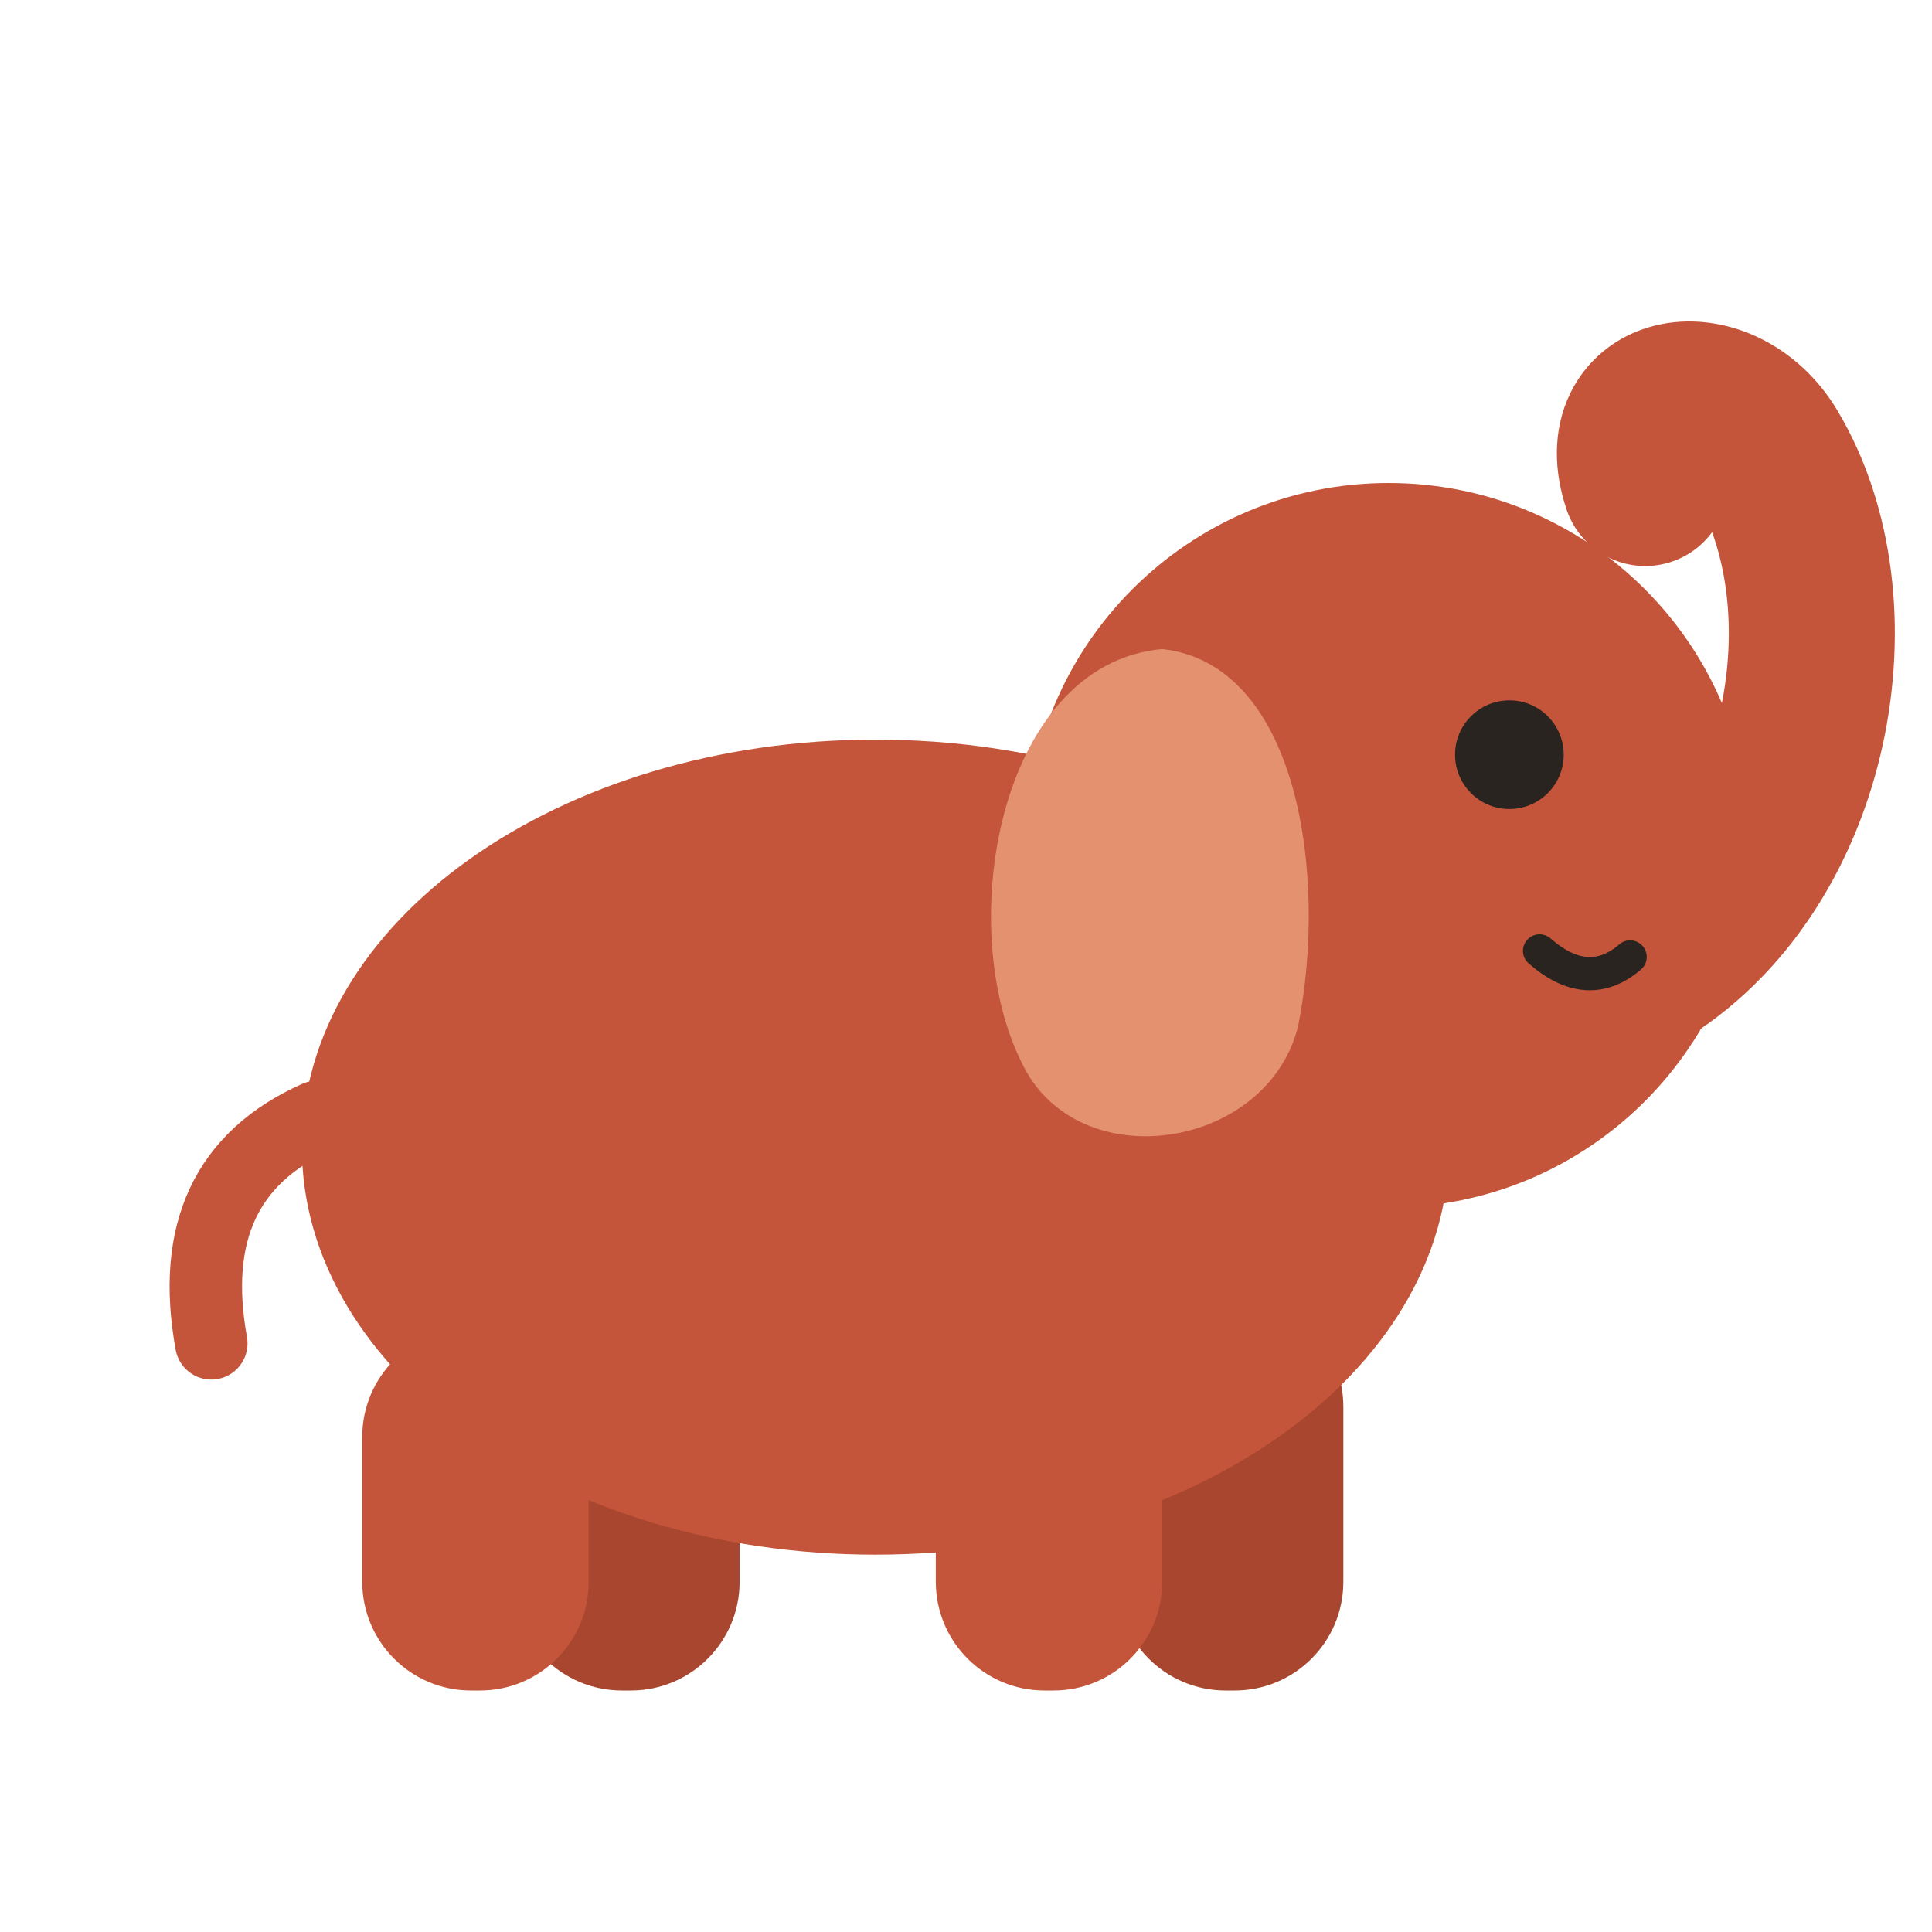
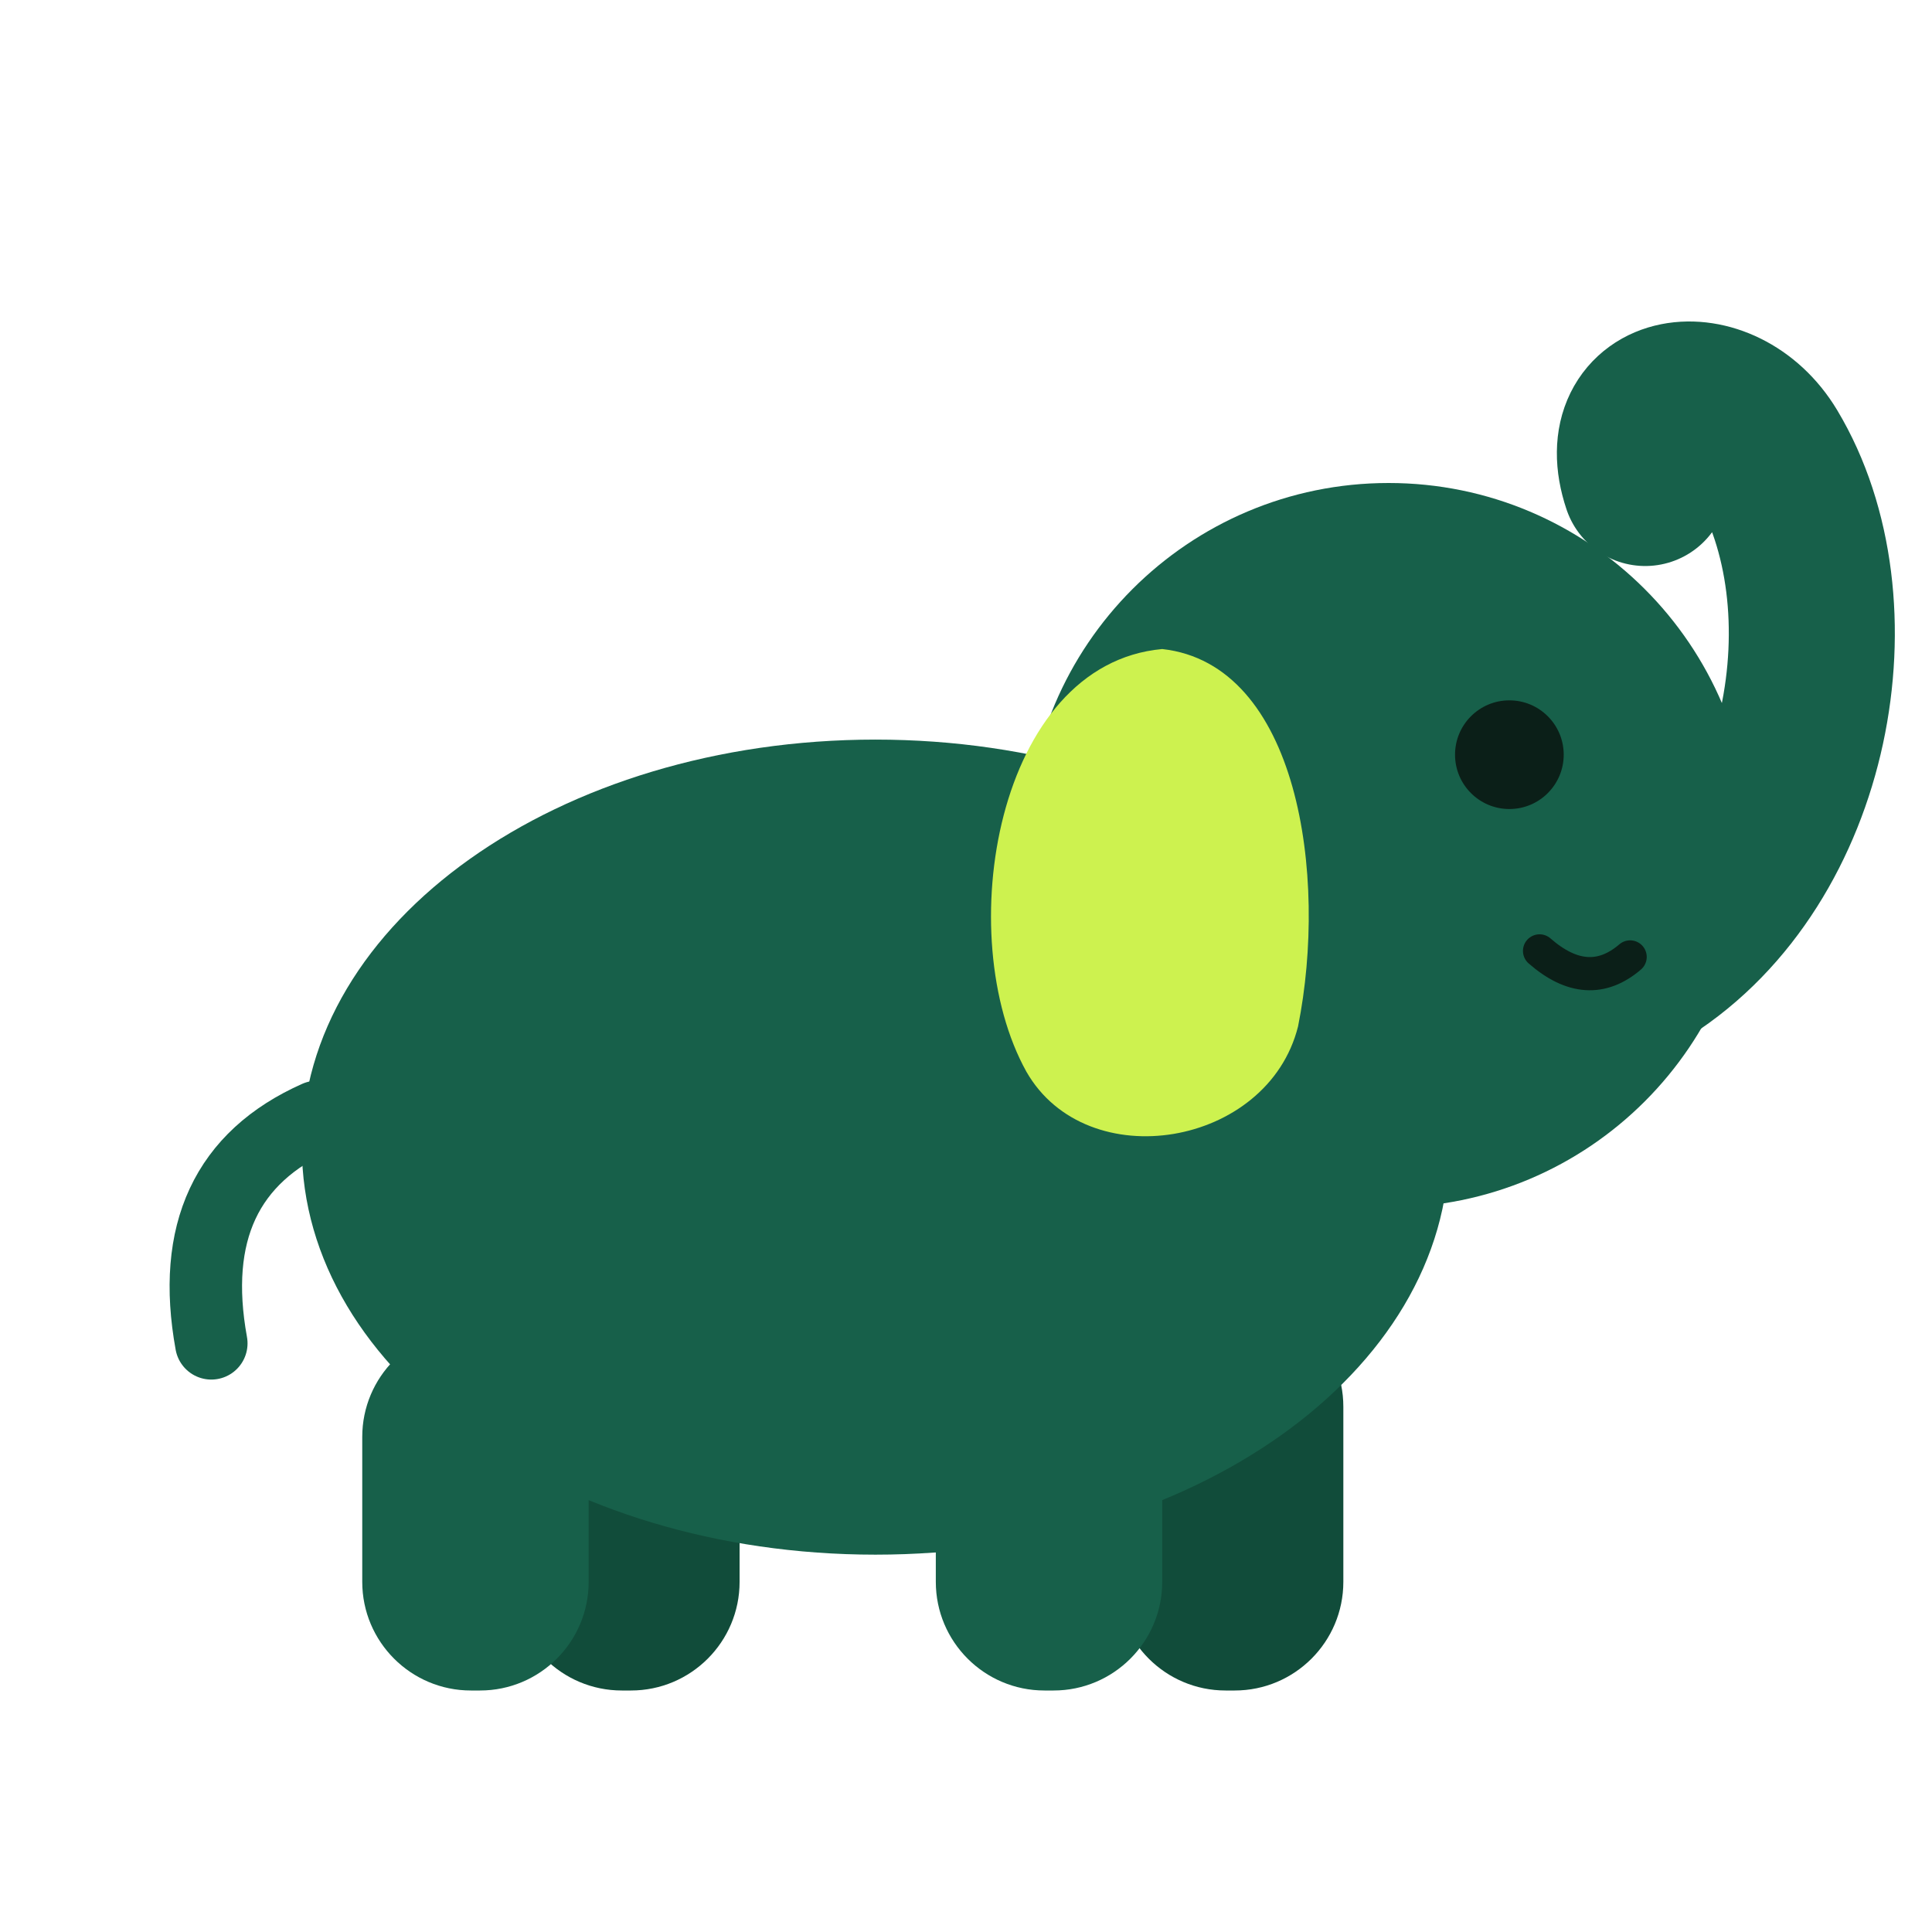
<svg xmlns="http://www.w3.org/2000/svg" viewBox="0 0 64 64">
-   <path d="M10.5 37 q-4.5 2 -3.5 7.5" fill="none" stroke="#c4553a" stroke-width="2.4" stroke-linecap="round" />
-   <rect x="17" y="43" width="7.5" height="13" rx="3.6" fill="#a8462f" />
-   <rect x="37" y="43" width="7.5" height="13" rx="3.6" fill="#a8462f" />
-   <ellipse cx="29" cy="38" rx="19" ry="13.5" fill="#c4553a" />
-   <rect x="12" y="44" width="7.5" height="12" rx="3.6" fill="#c4553a" />
-   <rect x="31" y="44" width="7.5" height="12" rx="3.6" fill="#c4553a" />
-   <circle cx="46" cy="28" r="12" fill="#c4553a" />
-   <path d="M54.5 32 C 60 28.5, 61.5 20, 58.5 15 C 57 12.5, 53.5 13, 54.5 16" fill="none" stroke="#c4553a" stroke-width="5.5" stroke-linecap="round" />
-   <path d="M38.5 21.5 C 33 22, 31.5 31, 34 35.5 C 36 39, 42 38, 43 34 C 44 29, 43 22, 38.5 21.5 Z" fill="#e3916f" />
-   <circle cx="50" cy="25" r="1.8" fill="#2a2420" />
-   <path d="M51 31.5 q 1.6 1.4 3 0.2" fill="none" stroke="#2a2420" stroke-width="1.1" stroke-linecap="round" />
+   <path d="M10.5 37 q-4.5 2 -3.5 7.5" fill="none" stroke="#17604a" stroke-width="2.4" stroke-linecap="round" />
+   <rect x="17" y="43" width="7.5" height="13" rx="3.6" fill="#114c3a" />
+   <rect x="37" y="43" width="7.5" height="13" rx="3.6" fill="#114c3a" />
+   <ellipse cx="29" cy="38" rx="19" ry="13.5" fill="#17604a" />
+   <rect x="12" y="44" width="7.5" height="12" rx="3.6" fill="#17604a" />
+   <rect x="31" y="44" width="7.5" height="12" rx="3.6" fill="#17604a" />
+   <circle cx="46" cy="28" r="12" fill="#17604a" />
+   <path d="M54.5 32 C 60 28.5, 61.5 20, 58.5 15 C 57 12.5, 53.5 13, 54.5 16" fill="none" stroke="#17604a" stroke-width="5.5" stroke-linecap="round" />
+   <path d="M38.5 21.5 C 33 22, 31.5 31, 34 35.5 C 36 39, 42 38, 43 34 C 44 29, 43 22, 38.5 21.5 Z" fill="#cdf24f" />
+   <circle cx="50" cy="25" r="1.8" fill="#0b1f18" />
+   <path d="M51 31.5 q 1.6 1.4 3 0.2" fill="none" stroke="#0b1f18" stroke-width="1.1" stroke-linecap="round" />
</svg>
